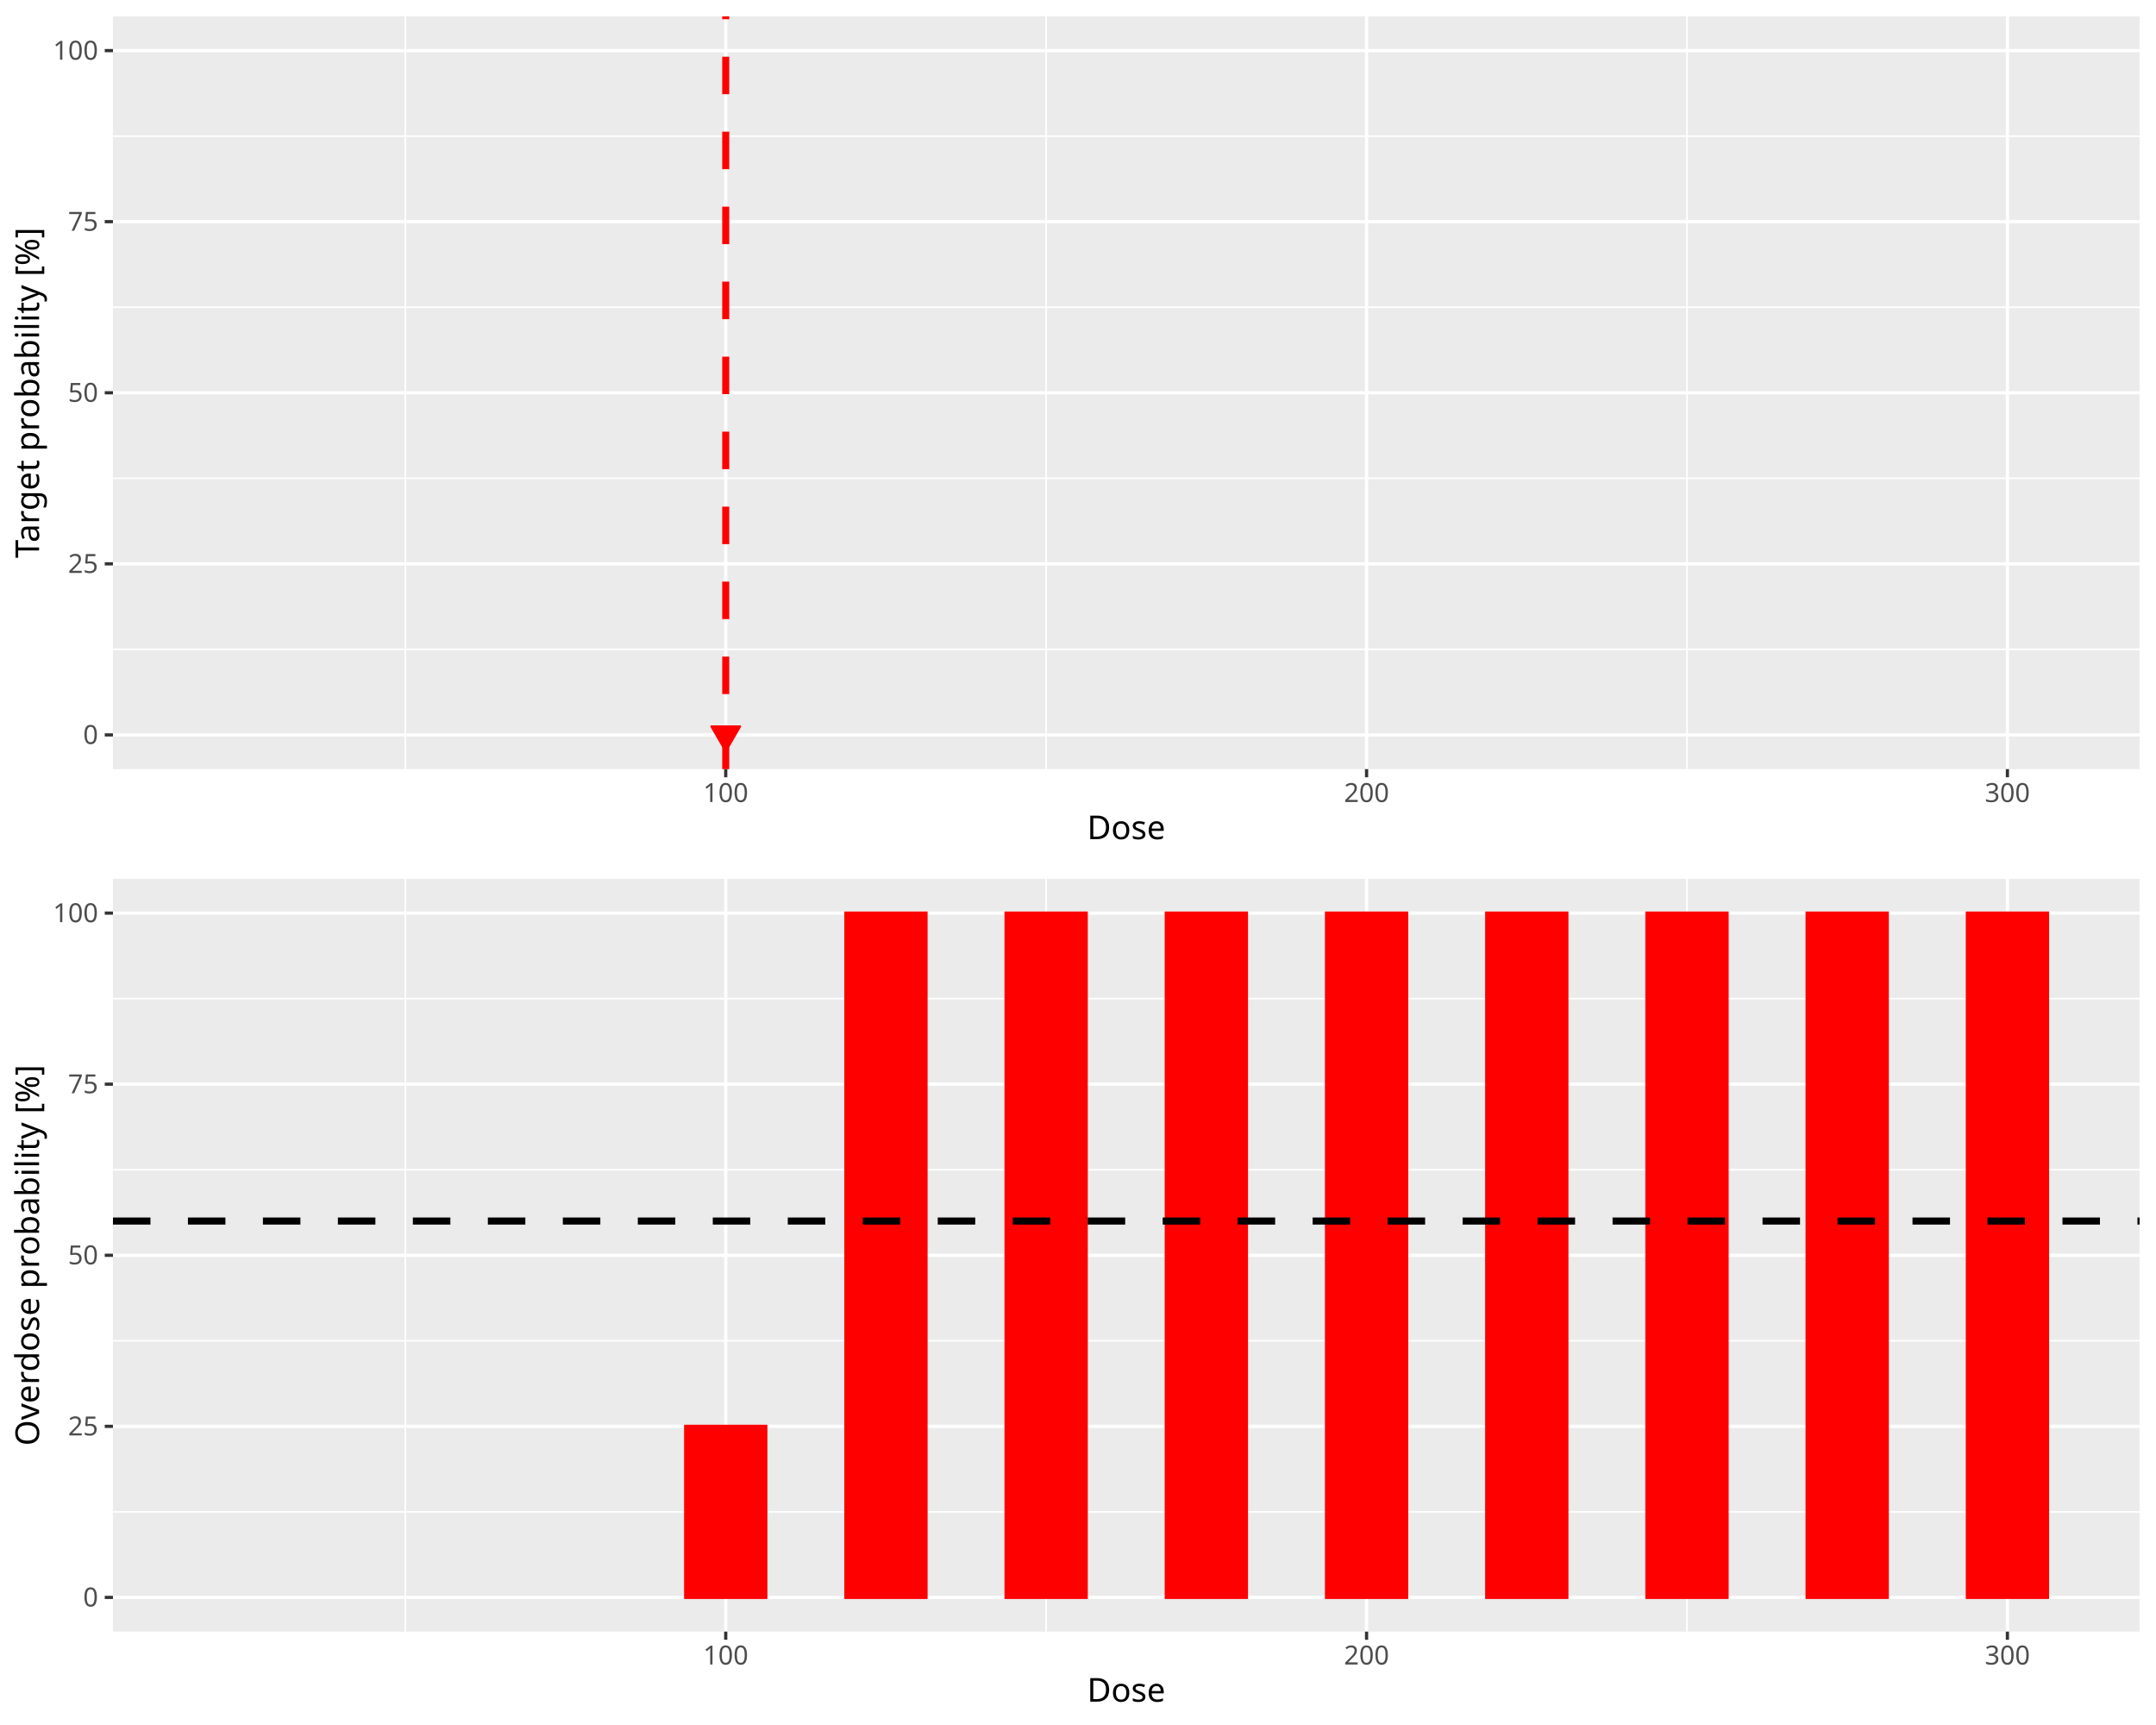
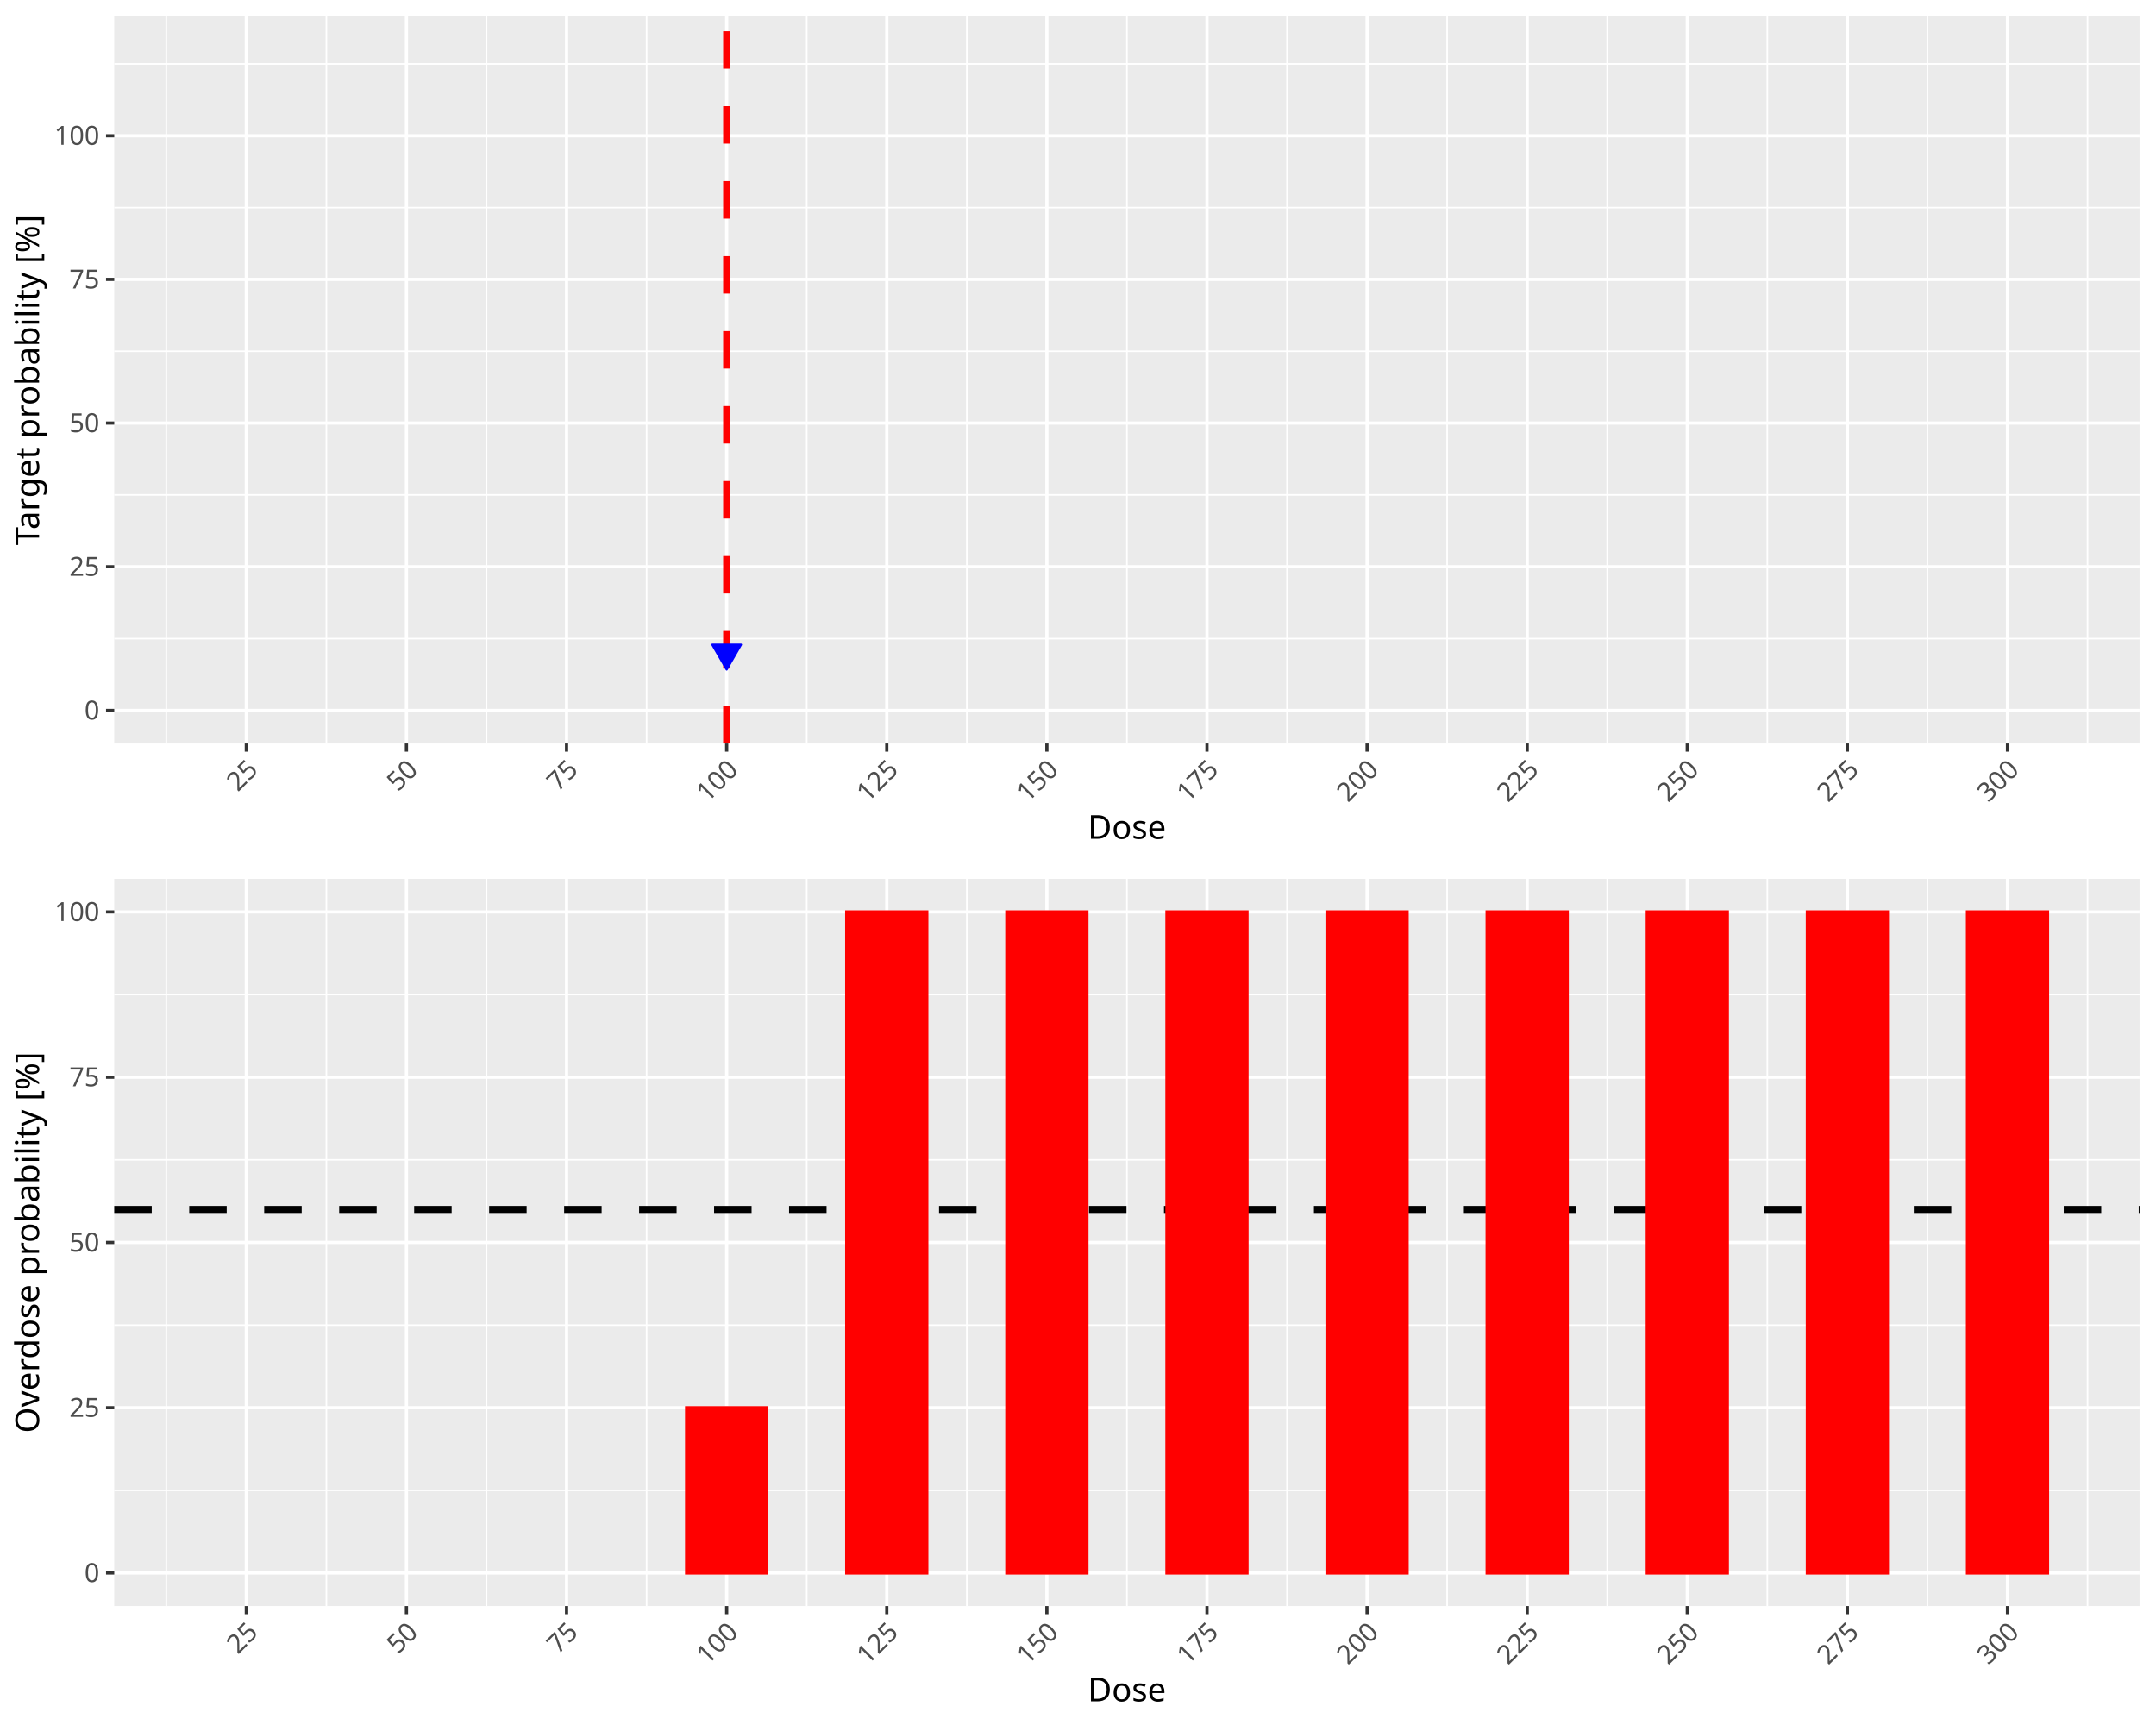
<svg xmlns="http://www.w3.org/2000/svg" class="svglite" data-engine-version="2.0" width="720.00pt" height="576.00pt" viewBox="0 0 720.00 576.00">
  <defs>
    <style type="text/css">
    .svglite line, .svglite polyline, .svglite polygon, .svglite path, .svglite rect, .svglite circle {
      fill: none;
      stroke: #000000;
      stroke-linecap: round;
      stroke-linejoin: round;
      stroke-miterlimit: 10.00;
    }
  </style>
  </defs>
  <rect width="100%" height="100%" style="stroke: none; fill: #FFFFFF;" />
  <defs>
    <clipPath id="cpMC4wMHw3MjAuMDB8MC4wMHw1NzYuMDA=">
      <rect x="0.00" y="0.00" width="720.00" height="576.00" />
    </clipPath>
  </defs>
  <g clip-path="url(#cpMC4wMHw3MjAuMDB8MC4wMHw1NzYuMDA=)">
</g>
  <defs>
    <clipPath id="cpMC4wMHw3MjAuMDB8MC4wMHwyODguMDA=">
-       <rect x="0.00" y="0.00" width="720.00" height="288.00" />
+       <rect x="0" y="0.00" width="720.00" height="288.00" />
    </clipPath>
  </defs>
  <g clip-path="url(#cpMC4wMHw3MjAuMDB8MC4wMHwyODguMDA=)">
-     <rect x="0.00" y="0.00" width="720.00" height="288.00" style="stroke-width: 1.07; stroke: #FFFFFF; fill: #FFFFFF;" />
+     <rect x="0" y="0.00" width="720.00" height="288.00" style="stroke-width: 1.07; stroke: #FFFFFF; fill: #FFFFFF;" />
  </g>
  <g clip-path="url(#cpMC4wMHw3MjAuMDB8MC4wMHw1NzYuMDA=)">
</g>
  <defs>
-     <clipPath id="cpMzcuNzJ8NzE0LjUyfDUuNDh8MjU2Ljgx">
-       <rect x="37.72" y="5.48" width="676.80" height="251.33" />
-     </clipPath>
-   </defs>
-   <g clip-path="url(#cpMzcuNzJ8NzE0LjUyfDUuNDh8MjU2Ljgx)">
-     <rect x="37.72" y="5.48" width="676.80" height="251.33" style="stroke-width: 1.07; stroke: none; fill: #EBEBEB;" />
-     <polyline points="37.72,216.83 714.52,216.83 " style="stroke-width: 0.53; stroke: #FFFFFF; stroke-linecap: butt;" />
-     <polyline points="37.72,159.71 714.52,159.71 " style="stroke-width: 0.53; stroke: #FFFFFF; stroke-linecap: butt;" />
-     <polyline points="37.72,102.59 714.52,102.59 " style="stroke-width: 0.53; stroke: #FFFFFF; stroke-linecap: butt;" />
-     <polyline points="37.72,45.46 714.52,45.46 " style="stroke-width: 0.53; stroke: #FFFFFF; stroke-linecap: butt;" />
-     <polyline points="135.36,256.81 135.36,5.48 " style="stroke-width: 0.53; stroke: #FFFFFF; stroke-linecap: butt;" />
-     <polyline points="349.37,256.81 349.37,5.48 " style="stroke-width: 0.53; stroke: #FFFFFF; stroke-linecap: butt;" />
-     <polyline points="563.38,256.81 563.38,5.48 " style="stroke-width: 0.53; stroke: #FFFFFF; stroke-linecap: butt;" />
-     <polyline points="37.72,245.39 714.52,245.39 " style="stroke-width: 1.07; stroke: #FFFFFF; stroke-linecap: butt;" />
-     <polyline points="37.72,188.27 714.52,188.27 " style="stroke-width: 1.07; stroke: #FFFFFF; stroke-linecap: butt;" />
-     <polyline points="37.72,131.15 714.52,131.15 " style="stroke-width: 1.07; stroke: #FFFFFF; stroke-linecap: butt;" />
-     <polyline points="37.72,74.02 714.52,74.02 " style="stroke-width: 1.07; stroke: #FFFFFF; stroke-linecap: butt;" />
-     <polyline points="37.72,16.90 714.52,16.90 " style="stroke-width: 1.07; stroke: #FFFFFF; stroke-linecap: butt;" />
-     <polyline points="242.36,256.81 242.36,5.48 " style="stroke-width: 1.07; stroke: #FFFFFF; stroke-linecap: butt;" />
-     <polyline points="456.37,256.81 456.37,5.48 " style="stroke-width: 1.07; stroke: #FFFFFF; stroke-linecap: butt;" />
-     <polyline points="670.38,256.81 670.38,5.48 " style="stroke-width: 1.07; stroke: #FFFFFF; stroke-linecap: butt;" />
-     <rect x="68.48" y="245.39" width="26.75" height="0.00" style="stroke-width: 1.07; stroke: #006400; stroke-linecap: butt; stroke-linejoin: miter; fill: #006400;" />
-     <rect x="121.98" y="245.39" width="26.75" height="0.00" style="stroke-width: 1.07; stroke: #006400; stroke-linecap: butt; stroke-linejoin: miter; fill: #006400;" />
-     <rect x="175.49" y="245.39" width="26.75" height="0.00" style="stroke-width: 1.07; stroke: #006400; stroke-linecap: butt; stroke-linejoin: miter; fill: #006400;" />
-     <rect x="228.99" y="245.39" width="26.75" height="0.00" style="stroke-width: 1.07; stroke: #006400; stroke-linecap: butt; stroke-linejoin: miter; fill: #006400;" />
-     <rect x="282.49" y="245.39" width="26.75" height="0.00" style="stroke-width: 1.07; stroke: #006400; stroke-linecap: butt; stroke-linejoin: miter; fill: #006400;" />
-     <rect x="335.99" y="245.39" width="26.75" height="0.00" style="stroke-width: 1.07; stroke: #006400; stroke-linecap: butt; stroke-linejoin: miter; fill: #006400;" />
-     <rect x="389.49" y="245.39" width="26.75" height="0.00" style="stroke-width: 1.07; stroke: #006400; stroke-linecap: butt; stroke-linejoin: miter; fill: #006400;" />
-     <rect x="443.00" y="245.39" width="26.75" height="0.00" style="stroke-width: 1.07; stroke: #006400; stroke-linecap: butt; stroke-linejoin: miter; fill: #006400;" />
-     <rect x="496.50" y="245.39" width="26.75" height="0.00" style="stroke-width: 1.07; stroke: #006400; stroke-linecap: butt; stroke-linejoin: miter; fill: #006400;" />
-     <rect x="550.00" y="245.39" width="26.75" height="0.00" style="stroke-width: 1.07; stroke: #006400; stroke-linecap: butt; stroke-linejoin: miter; fill: #006400;" />
-     <rect x="603.50" y="245.39" width="26.75" height="0.00" style="stroke-width: 1.07; stroke: #006400; stroke-linecap: butt; stroke-linejoin: miter; fill: #006400;" />
-     <rect x="657.01" y="245.39" width="26.75" height="0.00" style="stroke-width: 1.07; stroke: #006400; stroke-linecap: butt; stroke-linejoin: miter; fill: #006400;" />
-     <line x1="242.36" y1="256.81" x2="242.36" y2="5.48" style="stroke-width: 2.35; stroke: #FF0000; stroke-dasharray: 12.52,12.52; stroke-linecap: butt;" />
-     <polygon points="242.36,250.85 247.15,242.56 237.58,242.56 " style="stroke-width: 0.71; stroke: #FF0000; fill: #FF0000;" />
-   </g>
-   <g clip-path="url(#cpMC4wMHw3MjAuMDB8MC4wMHw1NzYuMDA=)">
-     <text x="32.79" y="248.42" text-anchor="end" style="font-size: 8.80px; fill: #4D4D4D; font-family: sans;" textLength="4.89px" lengthAdjust="spacingAndGlyphs">0</text>
-     <text x="32.79" y="191.30" text-anchor="end" style="font-size: 8.80px; fill: #4D4D4D; font-family: sans;" textLength="9.79px" lengthAdjust="spacingAndGlyphs">25</text>
-     <text x="32.79" y="134.17" text-anchor="end" style="font-size: 8.80px; fill: #4D4D4D; font-family: sans;" textLength="9.79px" lengthAdjust="spacingAndGlyphs">50</text>
-     <text x="32.79" y="77.05" text-anchor="end" style="font-size: 8.80px; fill: #4D4D4D; font-family: sans;" textLength="9.79px" lengthAdjust="spacingAndGlyphs">75</text>
-     <text x="32.79" y="19.93" text-anchor="end" style="font-size: 8.80px; fill: #4D4D4D; font-family: sans;" textLength="14.68px" lengthAdjust="spacingAndGlyphs">100</text>
-     <polyline points="34.98,245.39 37.72,245.39 " style="stroke-width: 1.07; stroke: #333333; stroke-linecap: butt;" />
-     <polyline points="34.98,188.27 37.72,188.27 " style="stroke-width: 1.07; stroke: #333333; stroke-linecap: butt;" />
-     <polyline points="34.98,131.15 37.72,131.15 " style="stroke-width: 1.07; stroke: #333333; stroke-linecap: butt;" />
-     <polyline points="34.98,74.02 37.72,74.02 " style="stroke-width: 1.07; stroke: #333333; stroke-linecap: butt;" />
-     <polyline points="34.98,16.90 37.72,16.90 " style="stroke-width: 1.07; stroke: #333333; stroke-linecap: butt;" />
-     <polyline points="242.36,259.55 242.36,256.81 " style="stroke-width: 1.07; stroke: #333333; stroke-linecap: butt;" />
-     <polyline points="456.37,259.55 456.37,256.81 " style="stroke-width: 1.07; stroke: #333333; stroke-linecap: butt;" />
-     <polyline points="670.38,259.55 670.38,256.81 " style="stroke-width: 1.07; stroke: #333333; stroke-linecap: butt;" />
-     <text x="242.36" y="267.80" text-anchor="middle" style="font-size: 8.80px; fill: #4D4D4D; font-family: sans;" textLength="14.68px" lengthAdjust="spacingAndGlyphs">100</text>
-     <text x="456.37" y="267.80" text-anchor="middle" style="font-size: 8.80px; fill: #4D4D4D; font-family: sans;" textLength="14.68px" lengthAdjust="spacingAndGlyphs">200</text>
-     <text x="670.38" y="267.80" text-anchor="middle" style="font-size: 8.80px; fill: #4D4D4D; font-family: sans;" textLength="14.68px" lengthAdjust="spacingAndGlyphs">300</text>
-     <text x="376.12" y="280.21" text-anchor="middle" style="font-size: 11.00px; font-family: sans;" textLength="25.69px" lengthAdjust="spacingAndGlyphs">Dose</text>
-     <text transform="translate(13.05,131.15) rotate(-90)" text-anchor="middle" style="font-size: 11.00px; font-family: sans;" textLength="103.94px" lengthAdjust="spacingAndGlyphs">Target probability [%]</text>
+     <clipPath id="cpMzguMTV8NzE0LjUyfDUuNDh8MjQ4LjI3">
+       <rect x="38.15" y="5.48" width="676.37" height="242.80" />
+     </clipPath>
+   </defs>
+   <g clip-path="url(#cpMzguMTV8NzE0LjUyfDUuNDh8MjQ4LjI3)">
+     <rect x="38.15" y="5.48" width="676.37" height="242.80" style="stroke-width: 1.07; stroke: none; fill: #EBEBEB;" />
+     <polyline points="38.15,213.25 714.52,213.25 " style="stroke-width: 0.53; stroke: #FFFFFF; stroke-linecap: butt;" />
+     <polyline points="38.15,165.26 714.52,165.26 " style="stroke-width: 0.53; stroke: #FFFFFF; stroke-linecap: butt;" />
+     <polyline points="38.15,117.28 714.52,117.28 " style="stroke-width: 0.53; stroke: #FFFFFF; stroke-linecap: butt;" />
+     <polyline points="38.15,69.30 714.52,69.30 " style="stroke-width: 0.53; stroke: #FFFFFF; stroke-linecap: butt;" />
+     <polyline points="38.15,21.31 714.52,21.31 " style="stroke-width: 0.53; stroke: #FFFFFF; stroke-linecap: butt;" />
+     <polyline points="55.53,248.27 55.53,5.48 " style="stroke-width: 0.53; stroke: #FFFFFF; stroke-linecap: butt;" />
+     <polyline points="109.00,248.27 109.00,5.48 " style="stroke-width: 0.53; stroke: #FFFFFF; stroke-linecap: butt;" />
+     <polyline points="162.47,248.27 162.47,5.48 " style="stroke-width: 0.53; stroke: #FFFFFF; stroke-linecap: butt;" />
+     <polyline points="215.93,248.27 215.93,5.48 " style="stroke-width: 0.53; stroke: #FFFFFF; stroke-linecap: butt;" />
+     <polyline points="269.40,248.27 269.40,5.48 " style="stroke-width: 0.53; stroke: #FFFFFF; stroke-linecap: butt;" />
+     <polyline points="322.87,248.27 322.87,5.48 " style="stroke-width: 0.53; stroke: #FFFFFF; stroke-linecap: butt;" />
+     <polyline points="376.34,248.27 376.34,5.48 " style="stroke-width: 0.53; stroke: #FFFFFF; stroke-linecap: butt;" />
+     <polyline points="429.80,248.27 429.80,5.48 " style="stroke-width: 0.53; stroke: #FFFFFF; stroke-linecap: butt;" />
+     <polyline points="483.27,248.27 483.27,5.48 " style="stroke-width: 0.53; stroke: #FFFFFF; stroke-linecap: butt;" />
+     <polyline points="536.74,248.27 536.74,5.48 " style="stroke-width: 0.53; stroke: #FFFFFF; stroke-linecap: butt;" />
+     <polyline points="590.21,248.27 590.21,5.48 " style="stroke-width: 0.53; stroke: #FFFFFF; stroke-linecap: butt;" />
+     <polyline points="643.68,248.27 643.68,5.48 " style="stroke-width: 0.53; stroke: #FFFFFF; stroke-linecap: butt;" />
+     <polyline points="697.14,248.27 697.14,5.48 " style="stroke-width: 0.53; stroke: #FFFFFF; stroke-linecap: butt;" />
+     <polyline points="38.15,237.24 714.52,237.24 " style="stroke-width: 1.07; stroke: #FFFFFF; stroke-linecap: butt;" />
+     <polyline points="38.15,189.26 714.52,189.26 " style="stroke-width: 1.07; stroke: #FFFFFF; stroke-linecap: butt;" />
+     <polyline points="38.15,141.27 714.52,141.27 " style="stroke-width: 1.07; stroke: #FFFFFF; stroke-linecap: butt;" />
+     <polyline points="38.15,93.29 714.52,93.29 " style="stroke-width: 1.07; stroke: #FFFFFF; stroke-linecap: butt;" />
+     <polyline points="38.15,45.31 714.52,45.31 " style="stroke-width: 1.07; stroke: #FFFFFF; stroke-linecap: butt;" />
+     <polyline points="82.26,248.27 82.26,5.48 " style="stroke-width: 1.07; stroke: #FFFFFF; stroke-linecap: butt;" />
+     <polyline points="135.73,248.27 135.73,5.48 " style="stroke-width: 1.07; stroke: #FFFFFF; stroke-linecap: butt;" />
+     <polyline points="189.20,248.27 189.20,5.48 " style="stroke-width: 1.07; stroke: #FFFFFF; stroke-linecap: butt;" />
+     <polyline points="242.67,248.27 242.67,5.48 " style="stroke-width: 1.07; stroke: #FFFFFF; stroke-linecap: butt;" />
+     <polyline points="296.14,248.27 296.14,5.48 " style="stroke-width: 1.07; stroke: #FFFFFF; stroke-linecap: butt;" />
+     <polyline points="349.60,248.27 349.60,5.48 " style="stroke-width: 1.07; stroke: #FFFFFF; stroke-linecap: butt;" />
+     <polyline points="403.07,248.27 403.07,5.48 " style="stroke-width: 1.07; stroke: #FFFFFF; stroke-linecap: butt;" />
+     <polyline points="456.54,248.27 456.54,5.48 " style="stroke-width: 1.07; stroke: #FFFFFF; stroke-linecap: butt;" />
+     <polyline points="510.01,248.27 510.01,5.48 " style="stroke-width: 1.07; stroke: #FFFFFF; stroke-linecap: butt;" />
+     <polyline points="563.47,248.27 563.47,5.48 " style="stroke-width: 1.07; stroke: #FFFFFF; stroke-linecap: butt;" />
+     <polyline points="616.94,248.27 616.94,5.48 " style="stroke-width: 1.07; stroke: #FFFFFF; stroke-linecap: butt;" />
+     <polyline points="670.41,248.27 670.41,5.48 " style="stroke-width: 1.07; stroke: #FFFFFF; stroke-linecap: butt;" />
+     <line x1="242.67" y1="248.27" x2="242.67" y2="5.48" style="stroke-width: 2.35; stroke: #FF0000; stroke-dasharray: 12.52,12.52; stroke-linecap: butt;" />
+     <rect x="68.90" y="237.24" width="26.73" height="0.00" style="stroke-width: 1.07; stroke: #006400; stroke-linecap: butt; stroke-linejoin: miter; fill: #006400;" />
+     <rect x="122.36" y="237.24" width="26.73" height="0.00" style="stroke-width: 1.07; stroke: #006400; stroke-linecap: butt; stroke-linejoin: miter; fill: #006400;" />
+     <rect x="175.83" y="237.24" width="26.73" height="0.00" style="stroke-width: 1.07; stroke: #006400; stroke-linecap: butt; stroke-linejoin: miter; fill: #006400;" />
+     <rect x="229.30" y="237.24" width="26.73" height="0.00" style="stroke-width: 1.07; stroke: #006400; stroke-linecap: butt; stroke-linejoin: miter; fill: #006400;" />
+     <rect x="282.77" y="237.24" width="26.73" height="0.00" style="stroke-width: 1.07; stroke: #006400; stroke-linecap: butt; stroke-linejoin: miter; fill: #006400;" />
+     <rect x="336.24" y="237.24" width="26.73" height="0.00" style="stroke-width: 1.07; stroke: #006400; stroke-linecap: butt; stroke-linejoin: miter; fill: #006400;" />
+     <rect x="389.70" y="237.24" width="26.73" height="0.00" style="stroke-width: 1.07; stroke: #006400; stroke-linecap: butt; stroke-linejoin: miter; fill: #006400;" />
+     <rect x="443.17" y="237.24" width="26.73" height="0.00" style="stroke-width: 1.07; stroke: #006400; stroke-linecap: butt; stroke-linejoin: miter; fill: #006400;" />
+     <rect x="496.64" y="237.24" width="26.73" height="0.00" style="stroke-width: 1.07; stroke: #006400; stroke-linecap: butt; stroke-linejoin: miter; fill: #006400;" />
+     <rect x="550.11" y="237.24" width="26.73" height="0.00" style="stroke-width: 1.07; stroke: #006400; stroke-linecap: butt; stroke-linejoin: miter; fill: #006400;" />
+     <rect x="603.57" y="237.24" width="26.73" height="0.00" style="stroke-width: 1.07; stroke: #006400; stroke-linecap: butt; stroke-linejoin: miter; fill: #006400;" />
+     <rect x="657.04" y="237.24" width="26.73" height="0.00" style="stroke-width: 1.07; stroke: #006400; stroke-linecap: butt; stroke-linejoin: miter; fill: #006400;" />
+     <polygon points="242.67,223.57 247.46,215.28 237.88,215.28 " style="stroke-width: 0.71; stroke: #0000FF; fill: #0000FF;" />
+   </g>
+   <g clip-path="url(#cpMC4wMHw3MjAuMDB8MC4wMHw1NzYuMDA=)">
+     <text x="33.22" y="240.27" text-anchor="end" style="font-size: 8.80px; fill: #4D4D4D; font-family: sans;" textLength="4.89px" lengthAdjust="spacingAndGlyphs">0</text>
+     <text x="33.22" y="192.28" text-anchor="end" style="font-size: 8.80px; fill: #4D4D4D; font-family: sans;" textLength="9.79px" lengthAdjust="spacingAndGlyphs">25</text>
+     <text x="33.22" y="144.30" text-anchor="end" style="font-size: 8.80px; fill: #4D4D4D; font-family: sans;" textLength="9.79px" lengthAdjust="spacingAndGlyphs">50</text>
+     <text x="33.22" y="96.32" text-anchor="end" style="font-size: 8.80px; fill: #4D4D4D; font-family: sans;" textLength="9.79px" lengthAdjust="spacingAndGlyphs">75</text>
+     <text x="33.22" y="48.33" text-anchor="end" style="font-size: 8.80px; fill: #4D4D4D; font-family: sans;" textLength="14.68px" lengthAdjust="spacingAndGlyphs">100</text>
+     <polyline points="35.41,237.24 38.15,237.24 " style="stroke-width: 1.07; stroke: #333333; stroke-linecap: butt;" />
+     <polyline points="35.41,189.26 38.15,189.26 " style="stroke-width: 1.07; stroke: #333333; stroke-linecap: butt;" />
+     <polyline points="35.41,141.27 38.15,141.27 " style="stroke-width: 1.07; stroke: #333333; stroke-linecap: butt;" />
+     <polyline points="35.41,93.29 38.15,93.29 " style="stroke-width: 1.07; stroke: #333333; stroke-linecap: butt;" />
+     <polyline points="35.41,45.31 38.15,45.31 " style="stroke-width: 1.07; stroke: #333333; stroke-linecap: butt;" />
+     <polyline points="82.26,251.01 82.26,248.27 " style="stroke-width: 1.07; stroke: #333333; stroke-linecap: butt;" />
+     <polyline points="135.73,251.01 135.73,248.27 " style="stroke-width: 1.07; stroke: #333333; stroke-linecap: butt;" />
+     <polyline points="189.20,251.01 189.20,248.27 " style="stroke-width: 1.07; stroke: #333333; stroke-linecap: butt;" />
+     <polyline points="242.67,251.01 242.67,248.27 " style="stroke-width: 1.07; stroke: #333333; stroke-linecap: butt;" />
+     <polyline points="296.14,251.01 296.14,248.27 " style="stroke-width: 1.07; stroke: #333333; stroke-linecap: butt;" />
+     <polyline points="349.60,251.01 349.60,248.27 " style="stroke-width: 1.07; stroke: #333333; stroke-linecap: butt;" />
+     <polyline points="403.07,251.01 403.07,248.27 " style="stroke-width: 1.07; stroke: #333333; stroke-linecap: butt;" />
+     <polyline points="456.54,251.01 456.54,248.27 " style="stroke-width: 1.07; stroke: #333333; stroke-linecap: butt;" />
+     <polyline points="510.01,251.01 510.01,248.27 " style="stroke-width: 1.07; stroke: #333333; stroke-linecap: butt;" />
+     <polyline points="563.47,251.01 563.47,248.27 " style="stroke-width: 1.07; stroke: #333333; stroke-linecap: butt;" />
+     <polyline points="616.94,251.01 616.94,248.27 " style="stroke-width: 1.07; stroke: #333333; stroke-linecap: butt;" />
+     <polyline points="670.41,251.01 670.41,248.27 " style="stroke-width: 1.07; stroke: #333333; stroke-linecap: butt;" />
+     <text transform="translate(86.55,257.49) rotate(-45)" text-anchor="end" style="font-size: 8.80px; fill: #4D4D4D; font-family: sans;" textLength="9.79px" lengthAdjust="spacingAndGlyphs">25</text>
+     <text transform="translate(140.01,257.49) rotate(-45)" text-anchor="end" style="font-size: 8.80px; fill: #4D4D4D; font-family: sans;" textLength="9.79px" lengthAdjust="spacingAndGlyphs">50</text>
+     <text transform="translate(193.48,257.49) rotate(-45)" text-anchor="end" style="font-size: 8.80px; fill: #4D4D4D; font-family: sans;" textLength="9.79px" lengthAdjust="spacingAndGlyphs">75</text>
+     <text transform="translate(246.95,257.49) rotate(-45)" text-anchor="end" style="font-size: 8.80px; fill: #4D4D4D; font-family: sans;" textLength="14.68px" lengthAdjust="spacingAndGlyphs">100</text>
+     <text transform="translate(300.42,257.49) rotate(-45)" text-anchor="end" style="font-size: 8.80px; fill: #4D4D4D; font-family: sans;" textLength="14.68px" lengthAdjust="spacingAndGlyphs">125</text>
+     <text transform="translate(353.89,257.49) rotate(-45)" text-anchor="end" style="font-size: 8.80px; fill: #4D4D4D; font-family: sans;" textLength="14.68px" lengthAdjust="spacingAndGlyphs">150</text>
+     <text transform="translate(407.35,257.49) rotate(-45)" text-anchor="end" style="font-size: 8.80px; fill: #4D4D4D; font-family: sans;" textLength="14.68px" lengthAdjust="spacingAndGlyphs">175</text>
+     <text transform="translate(460.82,257.49) rotate(-45)" text-anchor="end" style="font-size: 8.80px; fill: #4D4D4D; font-family: sans;" textLength="14.68px" lengthAdjust="spacingAndGlyphs">200</text>
+     <text transform="translate(514.29,257.49) rotate(-45)" text-anchor="end" style="font-size: 8.80px; fill: #4D4D4D; font-family: sans;" textLength="14.68px" lengthAdjust="spacingAndGlyphs">225</text>
+     <text transform="translate(567.76,257.49) rotate(-45)" text-anchor="end" style="font-size: 8.80px; fill: #4D4D4D; font-family: sans;" textLength="14.68px" lengthAdjust="spacingAndGlyphs">250</text>
+     <text transform="translate(621.22,257.49) rotate(-45)" text-anchor="end" style="font-size: 8.80px; fill: #4D4D4D; font-family: sans;" textLength="14.68px" lengthAdjust="spacingAndGlyphs">275</text>
+     <text transform="translate(674.69,257.49) rotate(-45)" text-anchor="end" style="font-size: 8.80px; fill: #4D4D4D; font-family: sans;" textLength="14.68px" lengthAdjust="spacingAndGlyphs">300</text>
+     <text x="376.34" y="280.10" text-anchor="middle" style="font-size: 11.00px; font-family: sans;" textLength="25.69px" lengthAdjust="spacingAndGlyphs">Dose</text>
+     <text transform="translate(13.05,126.88) rotate(-90)" text-anchor="middle" style="font-size: 11.00px; font-family: sans;" textLength="103.94px" lengthAdjust="spacingAndGlyphs">Target probability [%]</text>
  </g>
  <defs>
    <clipPath id="cpMC4wMHw3MjAuMDB8Mjg4LjAwfDU3Ni4wMA==">
-       <rect x="0.00" y="288.00" width="720.00" height="288.00" />
+       <rect x="0" y="288.00" width="720.00" height="288.00" />
    </clipPath>
  </defs>
  <g clip-path="url(#cpMC4wMHw3MjAuMDB8Mjg4LjAwfDU3Ni4wMA==)">
-     <rect x="0.00" y="288.00" width="720.00" height="288.00" style="stroke-width: 1.07; stroke: #FFFFFF; fill: #FFFFFF;" />
+     <rect x="0" y="288.00" width="720.00" height="288.00" style="stroke-width: 1.07; stroke: #FFFFFF; fill: #FFFFFF;" />
  </g>
  <g clip-path="url(#cpMC4wMHw3MjAuMDB8MC4wMHw1NzYuMDA=)">
</g>
  <defs>
-     <clipPath id="cpMzcuNzJ8NzE0LjUyfDI5My40OHw1NDQuODE=">
-       <rect x="37.72" y="293.48" width="676.80" height="251.33" />
-     </clipPath>
-   </defs>
-   <g clip-path="url(#cpMzcuNzJ8NzE0LjUyfDI5My40OHw1NDQuODE=)">
-     <rect x="37.72" y="293.48" width="676.80" height="251.33" style="stroke-width: 1.07; stroke: none; fill: #EBEBEB;" />
-     <polyline points="37.72,504.83 714.52,504.83 " style="stroke-width: 0.53; stroke: #FFFFFF; stroke-linecap: butt;" />
-     <polyline points="37.72,447.71 714.52,447.71 " style="stroke-width: 0.53; stroke: #FFFFFF; stroke-linecap: butt;" />
-     <polyline points="37.72,390.59 714.52,390.59 " style="stroke-width: 0.53; stroke: #FFFFFF; stroke-linecap: butt;" />
-     <polyline points="37.72,333.46 714.52,333.46 " style="stroke-width: 0.53; stroke: #FFFFFF; stroke-linecap: butt;" />
-     <polyline points="135.36,544.81 135.36,293.48 " style="stroke-width: 0.53; stroke: #FFFFFF; stroke-linecap: butt;" />
-     <polyline points="349.37,544.81 349.37,293.48 " style="stroke-width: 0.53; stroke: #FFFFFF; stroke-linecap: butt;" />
-     <polyline points="563.38,544.81 563.38,293.48 " style="stroke-width: 0.53; stroke: #FFFFFF; stroke-linecap: butt;" />
-     <polyline points="37.72,533.39 714.52,533.39 " style="stroke-width: 1.07; stroke: #FFFFFF; stroke-linecap: butt;" />
-     <polyline points="37.72,476.27 714.52,476.27 " style="stroke-width: 1.07; stroke: #FFFFFF; stroke-linecap: butt;" />
-     <polyline points="37.72,419.15 714.52,419.15 " style="stroke-width: 1.07; stroke: #FFFFFF; stroke-linecap: butt;" />
-     <polyline points="37.72,362.02 714.52,362.02 " style="stroke-width: 1.07; stroke: #FFFFFF; stroke-linecap: butt;" />
-     <polyline points="37.72,304.90 714.52,304.90 " style="stroke-width: 1.07; stroke: #FFFFFF; stroke-linecap: butt;" />
-     <polyline points="242.36,544.81 242.36,293.48 " style="stroke-width: 1.07; stroke: #FFFFFF; stroke-linecap: butt;" />
-     <polyline points="456.37,544.81 456.37,293.48 " style="stroke-width: 1.07; stroke: #FFFFFF; stroke-linecap: butt;" />
-     <polyline points="670.38,544.81 670.38,293.48 " style="stroke-width: 1.07; stroke: #FFFFFF; stroke-linecap: butt;" />
-     <rect x="68.48" y="533.39" width="26.75" height="0.00" style="stroke-width: 1.07; stroke: #FF0000; stroke-linecap: butt; stroke-linejoin: miter; fill: #FF0000;" />
-     <rect x="121.98" y="533.39" width="26.75" height="0.00" style="stroke-width: 1.07; stroke: #FF0000; stroke-linecap: butt; stroke-linejoin: miter; fill: #FF0000;" />
-     <rect x="175.49" y="533.39" width="26.75" height="0.00" style="stroke-width: 1.07; stroke: #FF0000; stroke-linecap: butt; stroke-linejoin: miter; fill: #FF0000;" />
-     <rect x="228.99" y="476.27" width="26.75" height="57.12" style="stroke-width: 1.07; stroke: #FF0000; stroke-linecap: butt; stroke-linejoin: miter; fill: #FF0000;" />
-     <rect x="282.49" y="304.90" width="26.75" height="228.49" style="stroke-width: 1.07; stroke: #FF0000; stroke-linecap: butt; stroke-linejoin: miter; fill: #FF0000;" />
-     <rect x="335.99" y="304.90" width="26.75" height="228.49" style="stroke-width: 1.07; stroke: #FF0000; stroke-linecap: butt; stroke-linejoin: miter; fill: #FF0000;" />
-     <rect x="389.49" y="304.90" width="26.75" height="228.49" style="stroke-width: 1.07; stroke: #FF0000; stroke-linecap: butt; stroke-linejoin: miter; fill: #FF0000;" />
-     <rect x="443.00" y="304.90" width="26.75" height="228.49" style="stroke-width: 1.07; stroke: #FF0000; stroke-linecap: butt; stroke-linejoin: miter; fill: #FF0000;" />
-     <rect x="496.50" y="304.90" width="26.75" height="228.49" style="stroke-width: 1.07; stroke: #FF0000; stroke-linecap: butt; stroke-linejoin: miter; fill: #FF0000;" />
-     <rect x="550.00" y="304.90" width="26.75" height="228.49" style="stroke-width: 1.07; stroke: #FF0000; stroke-linecap: butt; stroke-linejoin: miter; fill: #FF0000;" />
-     <rect x="603.50" y="304.90" width="26.75" height="228.49" style="stroke-width: 1.07; stroke: #FF0000; stroke-linecap: butt; stroke-linejoin: miter; fill: #FF0000;" />
-     <rect x="657.01" y="304.90" width="26.75" height="228.49" style="stroke-width: 1.07; stroke: #FF0000; stroke-linecap: butt; stroke-linejoin: miter; fill: #FF0000;" />
-     <line x1="37.72" y1="407.72" x2="714.52" y2="407.72" style="stroke-width: 2.35; stroke-dasharray: 12.52,12.52; stroke-linecap: butt;" />
-   </g>
-   <g clip-path="url(#cpMC4wMHw3MjAuMDB8MC4wMHw1NzYuMDA=)">
-     <text x="32.79" y="536.42" text-anchor="end" style="font-size: 8.80px; fill: #4D4D4D; font-family: sans;" textLength="4.89px" lengthAdjust="spacingAndGlyphs">0</text>
-     <text x="32.79" y="479.30" text-anchor="end" style="font-size: 8.80px; fill: #4D4D4D; font-family: sans;" textLength="9.79px" lengthAdjust="spacingAndGlyphs">25</text>
-     <text x="32.79" y="422.17" text-anchor="end" style="font-size: 8.80px; fill: #4D4D4D; font-family: sans;" textLength="9.79px" lengthAdjust="spacingAndGlyphs">50</text>
-     <text x="32.79" y="365.05" text-anchor="end" style="font-size: 8.80px; fill: #4D4D4D; font-family: sans;" textLength="9.79px" lengthAdjust="spacingAndGlyphs">75</text>
-     <text x="32.79" y="307.93" text-anchor="end" style="font-size: 8.80px; fill: #4D4D4D; font-family: sans;" textLength="14.68px" lengthAdjust="spacingAndGlyphs">100</text>
-     <polyline points="34.98,533.39 37.72,533.39 " style="stroke-width: 1.07; stroke: #333333; stroke-linecap: butt;" />
-     <polyline points="34.98,476.27 37.72,476.27 " style="stroke-width: 1.07; stroke: #333333; stroke-linecap: butt;" />
-     <polyline points="34.98,419.15 37.72,419.15 " style="stroke-width: 1.07; stroke: #333333; stroke-linecap: butt;" />
-     <polyline points="34.98,362.02 37.72,362.02 " style="stroke-width: 1.07; stroke: #333333; stroke-linecap: butt;" />
-     <polyline points="34.98,304.90 37.72,304.90 " style="stroke-width: 1.07; stroke: #333333; stroke-linecap: butt;" />
-     <polyline points="242.36,547.55 242.36,544.81 " style="stroke-width: 1.07; stroke: #333333; stroke-linecap: butt;" />
-     <polyline points="456.37,547.55 456.37,544.81 " style="stroke-width: 1.07; stroke: #333333; stroke-linecap: butt;" />
-     <polyline points="670.38,547.55 670.38,544.81 " style="stroke-width: 1.07; stroke: #333333; stroke-linecap: butt;" />
-     <text x="242.36" y="555.80" text-anchor="middle" style="font-size: 8.80px; fill: #4D4D4D; font-family: sans;" textLength="14.68px" lengthAdjust="spacingAndGlyphs">100</text>
-     <text x="456.37" y="555.80" text-anchor="middle" style="font-size: 8.80px; fill: #4D4D4D; font-family: sans;" textLength="14.68px" lengthAdjust="spacingAndGlyphs">200</text>
-     <text x="670.38" y="555.80" text-anchor="middle" style="font-size: 8.80px; fill: #4D4D4D; font-family: sans;" textLength="14.68px" lengthAdjust="spacingAndGlyphs">300</text>
-     <text x="376.12" y="568.21" text-anchor="middle" style="font-size: 11.00px; font-family: sans;" textLength="25.69px" lengthAdjust="spacingAndGlyphs">Dose</text>
-     <text transform="translate(13.05,419.15) rotate(-90)" text-anchor="middle" style="font-size: 11.00px; font-family: sans;" textLength="119.85px" lengthAdjust="spacingAndGlyphs">Overdose probability [%]</text>
+     <clipPath id="cpMzguMTV8NzE0LjUyfDI5My40OHw1MzYuMjc=">
+       <rect x="38.15" y="293.48" width="676.37" height="242.80" />
+     </clipPath>
+   </defs>
+   <g clip-path="url(#cpMzguMTV8NzE0LjUyfDI5My40OHw1MzYuMjc=)">
+     <rect x="38.15" y="293.48" width="676.37" height="242.80" style="stroke-width: 1.07; stroke: none; fill: #EBEBEB;" />
+     <polyline points="38.15,497.65 714.52,497.65 " style="stroke-width: 0.53; stroke: #FFFFFF; stroke-linecap: butt;" />
+     <polyline points="38.15,442.47 714.52,442.47 " style="stroke-width: 0.53; stroke: #FFFFFF; stroke-linecap: butt;" />
+     <polyline points="38.15,387.29 714.52,387.29 " style="stroke-width: 0.53; stroke: #FFFFFF; stroke-linecap: butt;" />
+     <polyline points="38.15,332.11 714.52,332.11 " style="stroke-width: 0.53; stroke: #FFFFFF; stroke-linecap: butt;" />
+     <polyline points="55.53,536.27 55.53,293.48 " style="stroke-width: 0.53; stroke: #FFFFFF; stroke-linecap: butt;" />
+     <polyline points="109.00,536.27 109.00,293.48 " style="stroke-width: 0.53; stroke: #FFFFFF; stroke-linecap: butt;" />
+     <polyline points="162.47,536.27 162.47,293.48 " style="stroke-width: 0.53; stroke: #FFFFFF; stroke-linecap: butt;" />
+     <polyline points="215.93,536.27 215.93,293.48 " style="stroke-width: 0.53; stroke: #FFFFFF; stroke-linecap: butt;" />
+     <polyline points="269.40,536.27 269.40,293.48 " style="stroke-width: 0.53; stroke: #FFFFFF; stroke-linecap: butt;" />
+     <polyline points="322.87,536.27 322.87,293.48 " style="stroke-width: 0.53; stroke: #FFFFFF; stroke-linecap: butt;" />
+     <polyline points="376.34,536.27 376.34,293.48 " style="stroke-width: 0.53; stroke: #FFFFFF; stroke-linecap: butt;" />
+     <polyline points="429.80,536.27 429.80,293.48 " style="stroke-width: 0.53; stroke: #FFFFFF; stroke-linecap: butt;" />
+     <polyline points="483.27,536.27 483.27,293.48 " style="stroke-width: 0.53; stroke: #FFFFFF; stroke-linecap: butt;" />
+     <polyline points="536.74,536.27 536.74,293.48 " style="stroke-width: 0.53; stroke: #FFFFFF; stroke-linecap: butt;" />
+     <polyline points="590.21,536.27 590.21,293.48 " style="stroke-width: 0.53; stroke: #FFFFFF; stroke-linecap: butt;" />
+     <polyline points="643.68,536.27 643.68,293.48 " style="stroke-width: 0.53; stroke: #FFFFFF; stroke-linecap: butt;" />
+     <polyline points="697.14,536.27 697.14,293.48 " style="stroke-width: 0.53; stroke: #FFFFFF; stroke-linecap: butt;" />
+     <polyline points="38.15,525.24 714.52,525.24 " style="stroke-width: 1.07; stroke: #FFFFFF; stroke-linecap: butt;" />
+     <polyline points="38.15,470.06 714.52,470.06 " style="stroke-width: 1.07; stroke: #FFFFFF; stroke-linecap: butt;" />
+     <polyline points="38.15,414.88 714.52,414.88 " style="stroke-width: 1.07; stroke: #FFFFFF; stroke-linecap: butt;" />
+     <polyline points="38.15,359.70 714.52,359.70 " style="stroke-width: 1.07; stroke: #FFFFFF; stroke-linecap: butt;" />
+     <polyline points="38.15,304.52 714.52,304.52 " style="stroke-width: 1.07; stroke: #FFFFFF; stroke-linecap: butt;" />
+     <polyline points="82.26,536.27 82.26,293.48 " style="stroke-width: 1.07; stroke: #FFFFFF; stroke-linecap: butt;" />
+     <polyline points="135.73,536.27 135.73,293.48 " style="stroke-width: 1.07; stroke: #FFFFFF; stroke-linecap: butt;" />
+     <polyline points="189.20,536.27 189.20,293.48 " style="stroke-width: 1.07; stroke: #FFFFFF; stroke-linecap: butt;" />
+     <polyline points="242.67,536.27 242.67,293.48 " style="stroke-width: 1.07; stroke: #FFFFFF; stroke-linecap: butt;" />
+     <polyline points="296.14,536.27 296.14,293.48 " style="stroke-width: 1.07; stroke: #FFFFFF; stroke-linecap: butt;" />
+     <polyline points="349.60,536.27 349.60,293.48 " style="stroke-width: 1.07; stroke: #FFFFFF; stroke-linecap: butt;" />
+     <polyline points="403.07,536.27 403.07,293.48 " style="stroke-width: 1.07; stroke: #FFFFFF; stroke-linecap: butt;" />
+     <polyline points="456.54,536.27 456.54,293.48 " style="stroke-width: 1.07; stroke: #FFFFFF; stroke-linecap: butt;" />
+     <polyline points="510.01,536.27 510.01,293.48 " style="stroke-width: 1.07; stroke: #FFFFFF; stroke-linecap: butt;" />
+     <polyline points="563.47,536.27 563.47,293.48 " style="stroke-width: 1.07; stroke: #FFFFFF; stroke-linecap: butt;" />
+     <polyline points="616.94,536.27 616.94,293.48 " style="stroke-width: 1.07; stroke: #FFFFFF; stroke-linecap: butt;" />
+     <polyline points="670.41,536.27 670.41,293.48 " style="stroke-width: 1.07; stroke: #FFFFFF; stroke-linecap: butt;" />
+     <line x1="38.15" y1="403.84" x2="714.52" y2="403.84" style="stroke-width: 2.35; stroke-dasharray: 12.52,12.52; stroke-linecap: butt;" />
+     <rect x="68.90" y="525.24" width="26.73" height="0.00" style="stroke-width: 1.07; stroke: #FF0000; stroke-linecap: butt; stroke-linejoin: miter; fill: #FF0000;" />
+     <rect x="122.36" y="525.24" width="26.73" height="0.00" style="stroke-width: 1.07; stroke: #FF0000; stroke-linecap: butt; stroke-linejoin: miter; fill: #FF0000;" />
+     <rect x="175.83" y="525.24" width="26.73" height="0.00" style="stroke-width: 1.07; stroke: #FF0000; stroke-linecap: butt; stroke-linejoin: miter; fill: #FF0000;" />
+     <rect x="229.30" y="470.06" width="26.73" height="55.18" style="stroke-width: 1.07; stroke: #FF0000; stroke-linecap: butt; stroke-linejoin: miter; fill: #FF0000;" />
+     <rect x="282.77" y="304.52" width="26.73" height="220.72" style="stroke-width: 1.07; stroke: #FF0000; stroke-linecap: butt; stroke-linejoin: miter; fill: #FF0000;" />
+     <rect x="336.24" y="304.52" width="26.73" height="220.72" style="stroke-width: 1.07; stroke: #FF0000; stroke-linecap: butt; stroke-linejoin: miter; fill: #FF0000;" />
+     <rect x="389.70" y="304.52" width="26.73" height="220.72" style="stroke-width: 1.07; stroke: #FF0000; stroke-linecap: butt; stroke-linejoin: miter; fill: #FF0000;" />
+     <rect x="443.17" y="304.52" width="26.73" height="220.72" style="stroke-width: 1.07; stroke: #FF0000; stroke-linecap: butt; stroke-linejoin: miter; fill: #FF0000;" />
+     <rect x="496.64" y="304.52" width="26.73" height="220.72" style="stroke-width: 1.07; stroke: #FF0000; stroke-linecap: butt; stroke-linejoin: miter; fill: #FF0000;" />
+     <rect x="550.11" y="304.52" width="26.73" height="220.72" style="stroke-width: 1.07; stroke: #FF0000; stroke-linecap: butt; stroke-linejoin: miter; fill: #FF0000;" />
+     <rect x="603.57" y="304.52" width="26.73" height="220.72" style="stroke-width: 1.07; stroke: #FF0000; stroke-linecap: butt; stroke-linejoin: miter; fill: #FF0000;" />
+     <rect x="657.04" y="304.52" width="26.73" height="220.72" style="stroke-width: 1.07; stroke: #FF0000; stroke-linecap: butt; stroke-linejoin: miter; fill: #FF0000;" />
+   </g>
+   <g clip-path="url(#cpMC4wMHw3MjAuMDB8MC4wMHw1NzYuMDA=)">
+     <text x="33.22" y="528.27" text-anchor="end" style="font-size: 8.80px; fill: #4D4D4D; font-family: sans;" textLength="4.89px" lengthAdjust="spacingAndGlyphs">0</text>
+     <text x="33.22" y="473.09" text-anchor="end" style="font-size: 8.80px; fill: #4D4D4D; font-family: sans;" textLength="9.79px" lengthAdjust="spacingAndGlyphs">25</text>
+     <text x="33.22" y="417.91" text-anchor="end" style="font-size: 8.80px; fill: #4D4D4D; font-family: sans;" textLength="9.79px" lengthAdjust="spacingAndGlyphs">50</text>
+     <text x="33.22" y="362.72" text-anchor="end" style="font-size: 8.80px; fill: #4D4D4D; font-family: sans;" textLength="9.79px" lengthAdjust="spacingAndGlyphs">75</text>
+     <text x="33.22" y="307.54" text-anchor="end" style="font-size: 8.80px; fill: #4D4D4D; font-family: sans;" textLength="14.68px" lengthAdjust="spacingAndGlyphs">100</text>
+     <polyline points="35.41,525.24 38.15,525.24 " style="stroke-width: 1.07; stroke: #333333; stroke-linecap: butt;" />
+     <polyline points="35.41,470.06 38.15,470.06 " style="stroke-width: 1.07; stroke: #333333; stroke-linecap: butt;" />
+     <polyline points="35.41,414.88 38.15,414.88 " style="stroke-width: 1.07; stroke: #333333; stroke-linecap: butt;" />
+     <polyline points="35.41,359.70 38.15,359.70 " style="stroke-width: 1.07; stroke: #333333; stroke-linecap: butt;" />
+     <polyline points="35.41,304.52 38.15,304.52 " style="stroke-width: 1.07; stroke: #333333; stroke-linecap: butt;" />
+     <polyline points="82.26,539.01 82.26,536.27 " style="stroke-width: 1.07; stroke: #333333; stroke-linecap: butt;" />
+     <polyline points="135.73,539.01 135.73,536.27 " style="stroke-width: 1.07; stroke: #333333; stroke-linecap: butt;" />
+     <polyline points="189.20,539.01 189.20,536.27 " style="stroke-width: 1.07; stroke: #333333; stroke-linecap: butt;" />
+     <polyline points="242.67,539.01 242.67,536.27 " style="stroke-width: 1.07; stroke: #333333; stroke-linecap: butt;" />
+     <polyline points="296.14,539.01 296.14,536.27 " style="stroke-width: 1.07; stroke: #333333; stroke-linecap: butt;" />
+     <polyline points="349.60,539.01 349.60,536.27 " style="stroke-width: 1.07; stroke: #333333; stroke-linecap: butt;" />
+     <polyline points="403.07,539.01 403.07,536.27 " style="stroke-width: 1.07; stroke: #333333; stroke-linecap: butt;" />
+     <polyline points="456.54,539.01 456.54,536.27 " style="stroke-width: 1.07; stroke: #333333; stroke-linecap: butt;" />
+     <polyline points="510.01,539.01 510.01,536.27 " style="stroke-width: 1.07; stroke: #333333; stroke-linecap: butt;" />
+     <polyline points="563.47,539.01 563.47,536.27 " style="stroke-width: 1.07; stroke: #333333; stroke-linecap: butt;" />
+     <polyline points="616.94,539.01 616.94,536.27 " style="stroke-width: 1.07; stroke: #333333; stroke-linecap: butt;" />
+     <polyline points="670.41,539.01 670.41,536.27 " style="stroke-width: 1.07; stroke: #333333; stroke-linecap: butt;" />
+     <text transform="translate(86.55,545.49) rotate(-45)" text-anchor="end" style="font-size: 8.80px; fill: #4D4D4D; font-family: sans;" textLength="9.79px" lengthAdjust="spacingAndGlyphs">25</text>
+     <text transform="translate(140.01,545.49) rotate(-45)" text-anchor="end" style="font-size: 8.80px; fill: #4D4D4D; font-family: sans;" textLength="9.79px" lengthAdjust="spacingAndGlyphs">50</text>
+     <text transform="translate(193.48,545.49) rotate(-45)" text-anchor="end" style="font-size: 8.80px; fill: #4D4D4D; font-family: sans;" textLength="9.79px" lengthAdjust="spacingAndGlyphs">75</text>
+     <text transform="translate(246.95,545.49) rotate(-45)" text-anchor="end" style="font-size: 8.80px; fill: #4D4D4D; font-family: sans;" textLength="14.68px" lengthAdjust="spacingAndGlyphs">100</text>
+     <text transform="translate(300.42,545.49) rotate(-45)" text-anchor="end" style="font-size: 8.80px; fill: #4D4D4D; font-family: sans;" textLength="14.68px" lengthAdjust="spacingAndGlyphs">125</text>
+     <text transform="translate(353.89,545.49) rotate(-45)" text-anchor="end" style="font-size: 8.80px; fill: #4D4D4D; font-family: sans;" textLength="14.68px" lengthAdjust="spacingAndGlyphs">150</text>
+     <text transform="translate(407.35,545.49) rotate(-45)" text-anchor="end" style="font-size: 8.80px; fill: #4D4D4D; font-family: sans;" textLength="14.68px" lengthAdjust="spacingAndGlyphs">175</text>
+     <text transform="translate(460.82,545.49) rotate(-45)" text-anchor="end" style="font-size: 8.80px; fill: #4D4D4D; font-family: sans;" textLength="14.68px" lengthAdjust="spacingAndGlyphs">200</text>
+     <text transform="translate(514.29,545.49) rotate(-45)" text-anchor="end" style="font-size: 8.80px; fill: #4D4D4D; font-family: sans;" textLength="14.68px" lengthAdjust="spacingAndGlyphs">225</text>
+     <text transform="translate(567.76,545.49) rotate(-45)" text-anchor="end" style="font-size: 8.80px; fill: #4D4D4D; font-family: sans;" textLength="14.68px" lengthAdjust="spacingAndGlyphs">250</text>
+     <text transform="translate(621.22,545.49) rotate(-45)" text-anchor="end" style="font-size: 8.80px; fill: #4D4D4D; font-family: sans;" textLength="14.68px" lengthAdjust="spacingAndGlyphs">275</text>
+     <text transform="translate(674.69,545.49) rotate(-45)" text-anchor="end" style="font-size: 8.80px; fill: #4D4D4D; font-family: sans;" textLength="14.68px" lengthAdjust="spacingAndGlyphs">300</text>
+     <text x="376.34" y="568.10" text-anchor="middle" style="font-size: 11.00px; font-family: sans;" textLength="25.69px" lengthAdjust="spacingAndGlyphs">Dose</text>
+     <text transform="translate(13.05,414.88) rotate(-90)" text-anchor="middle" style="font-size: 11.00px; font-family: sans;" textLength="119.85px" lengthAdjust="spacingAndGlyphs">Overdose probability [%]</text>
  </g>
</svg>
